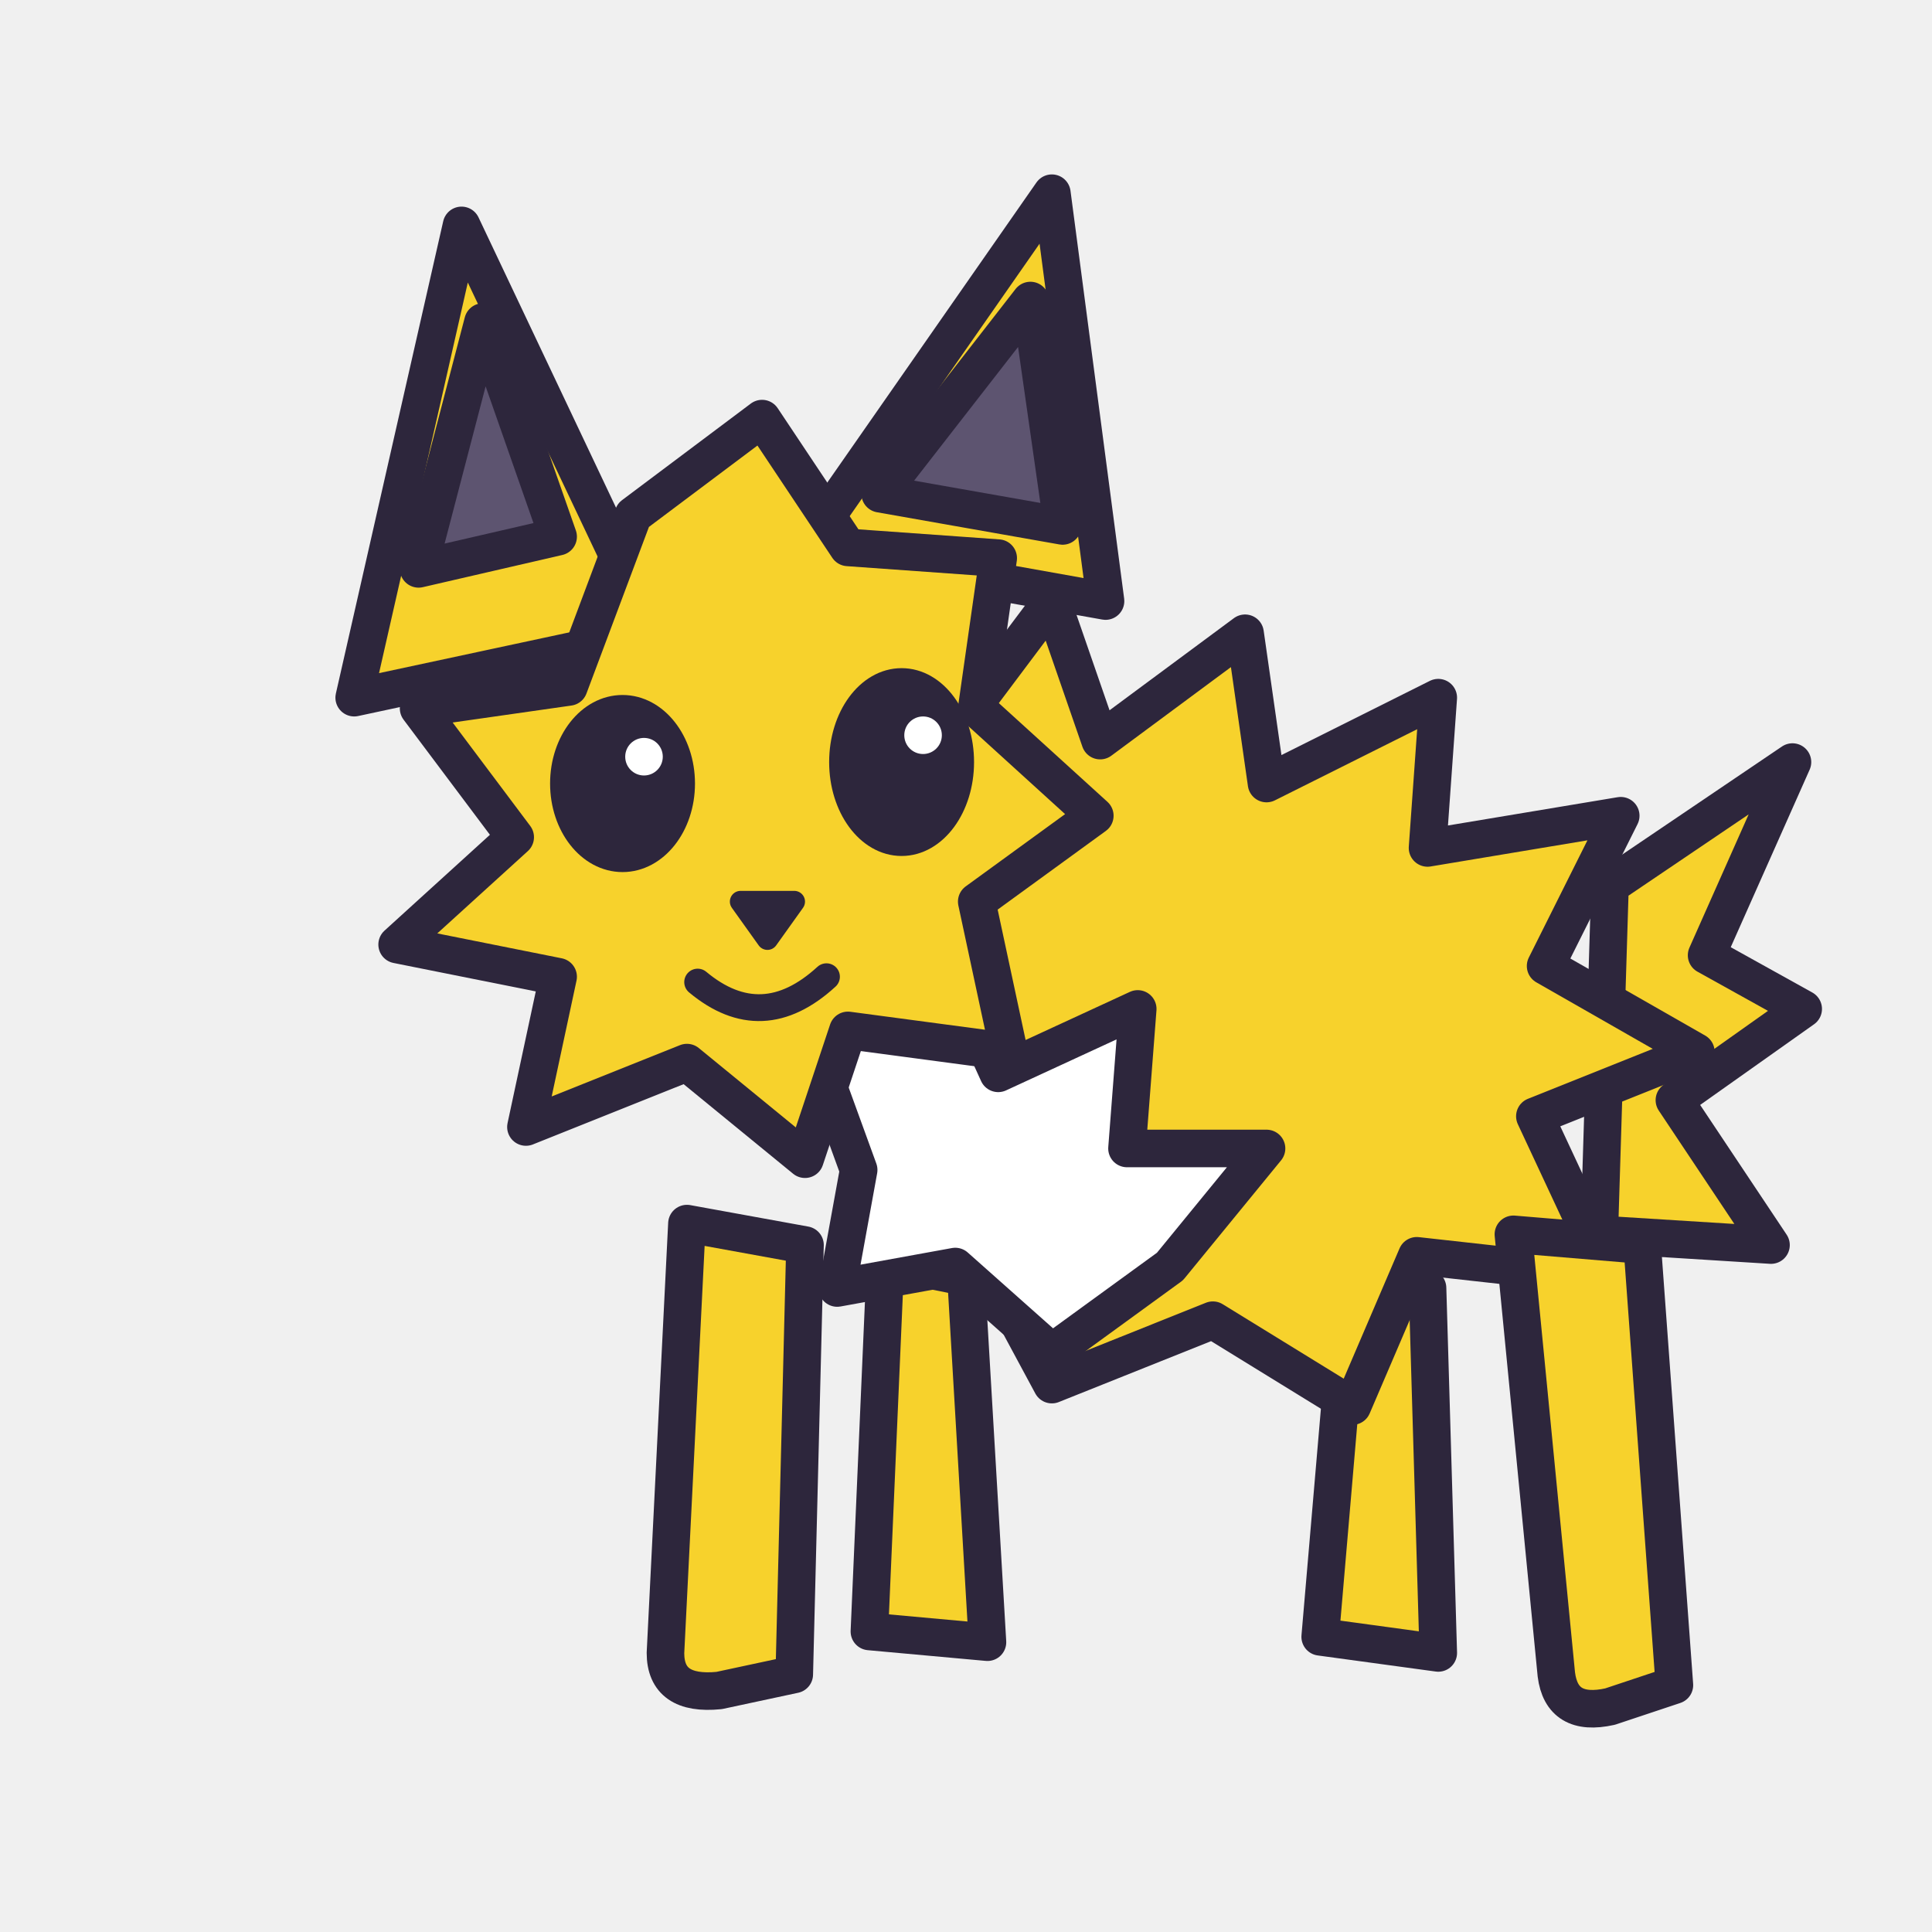
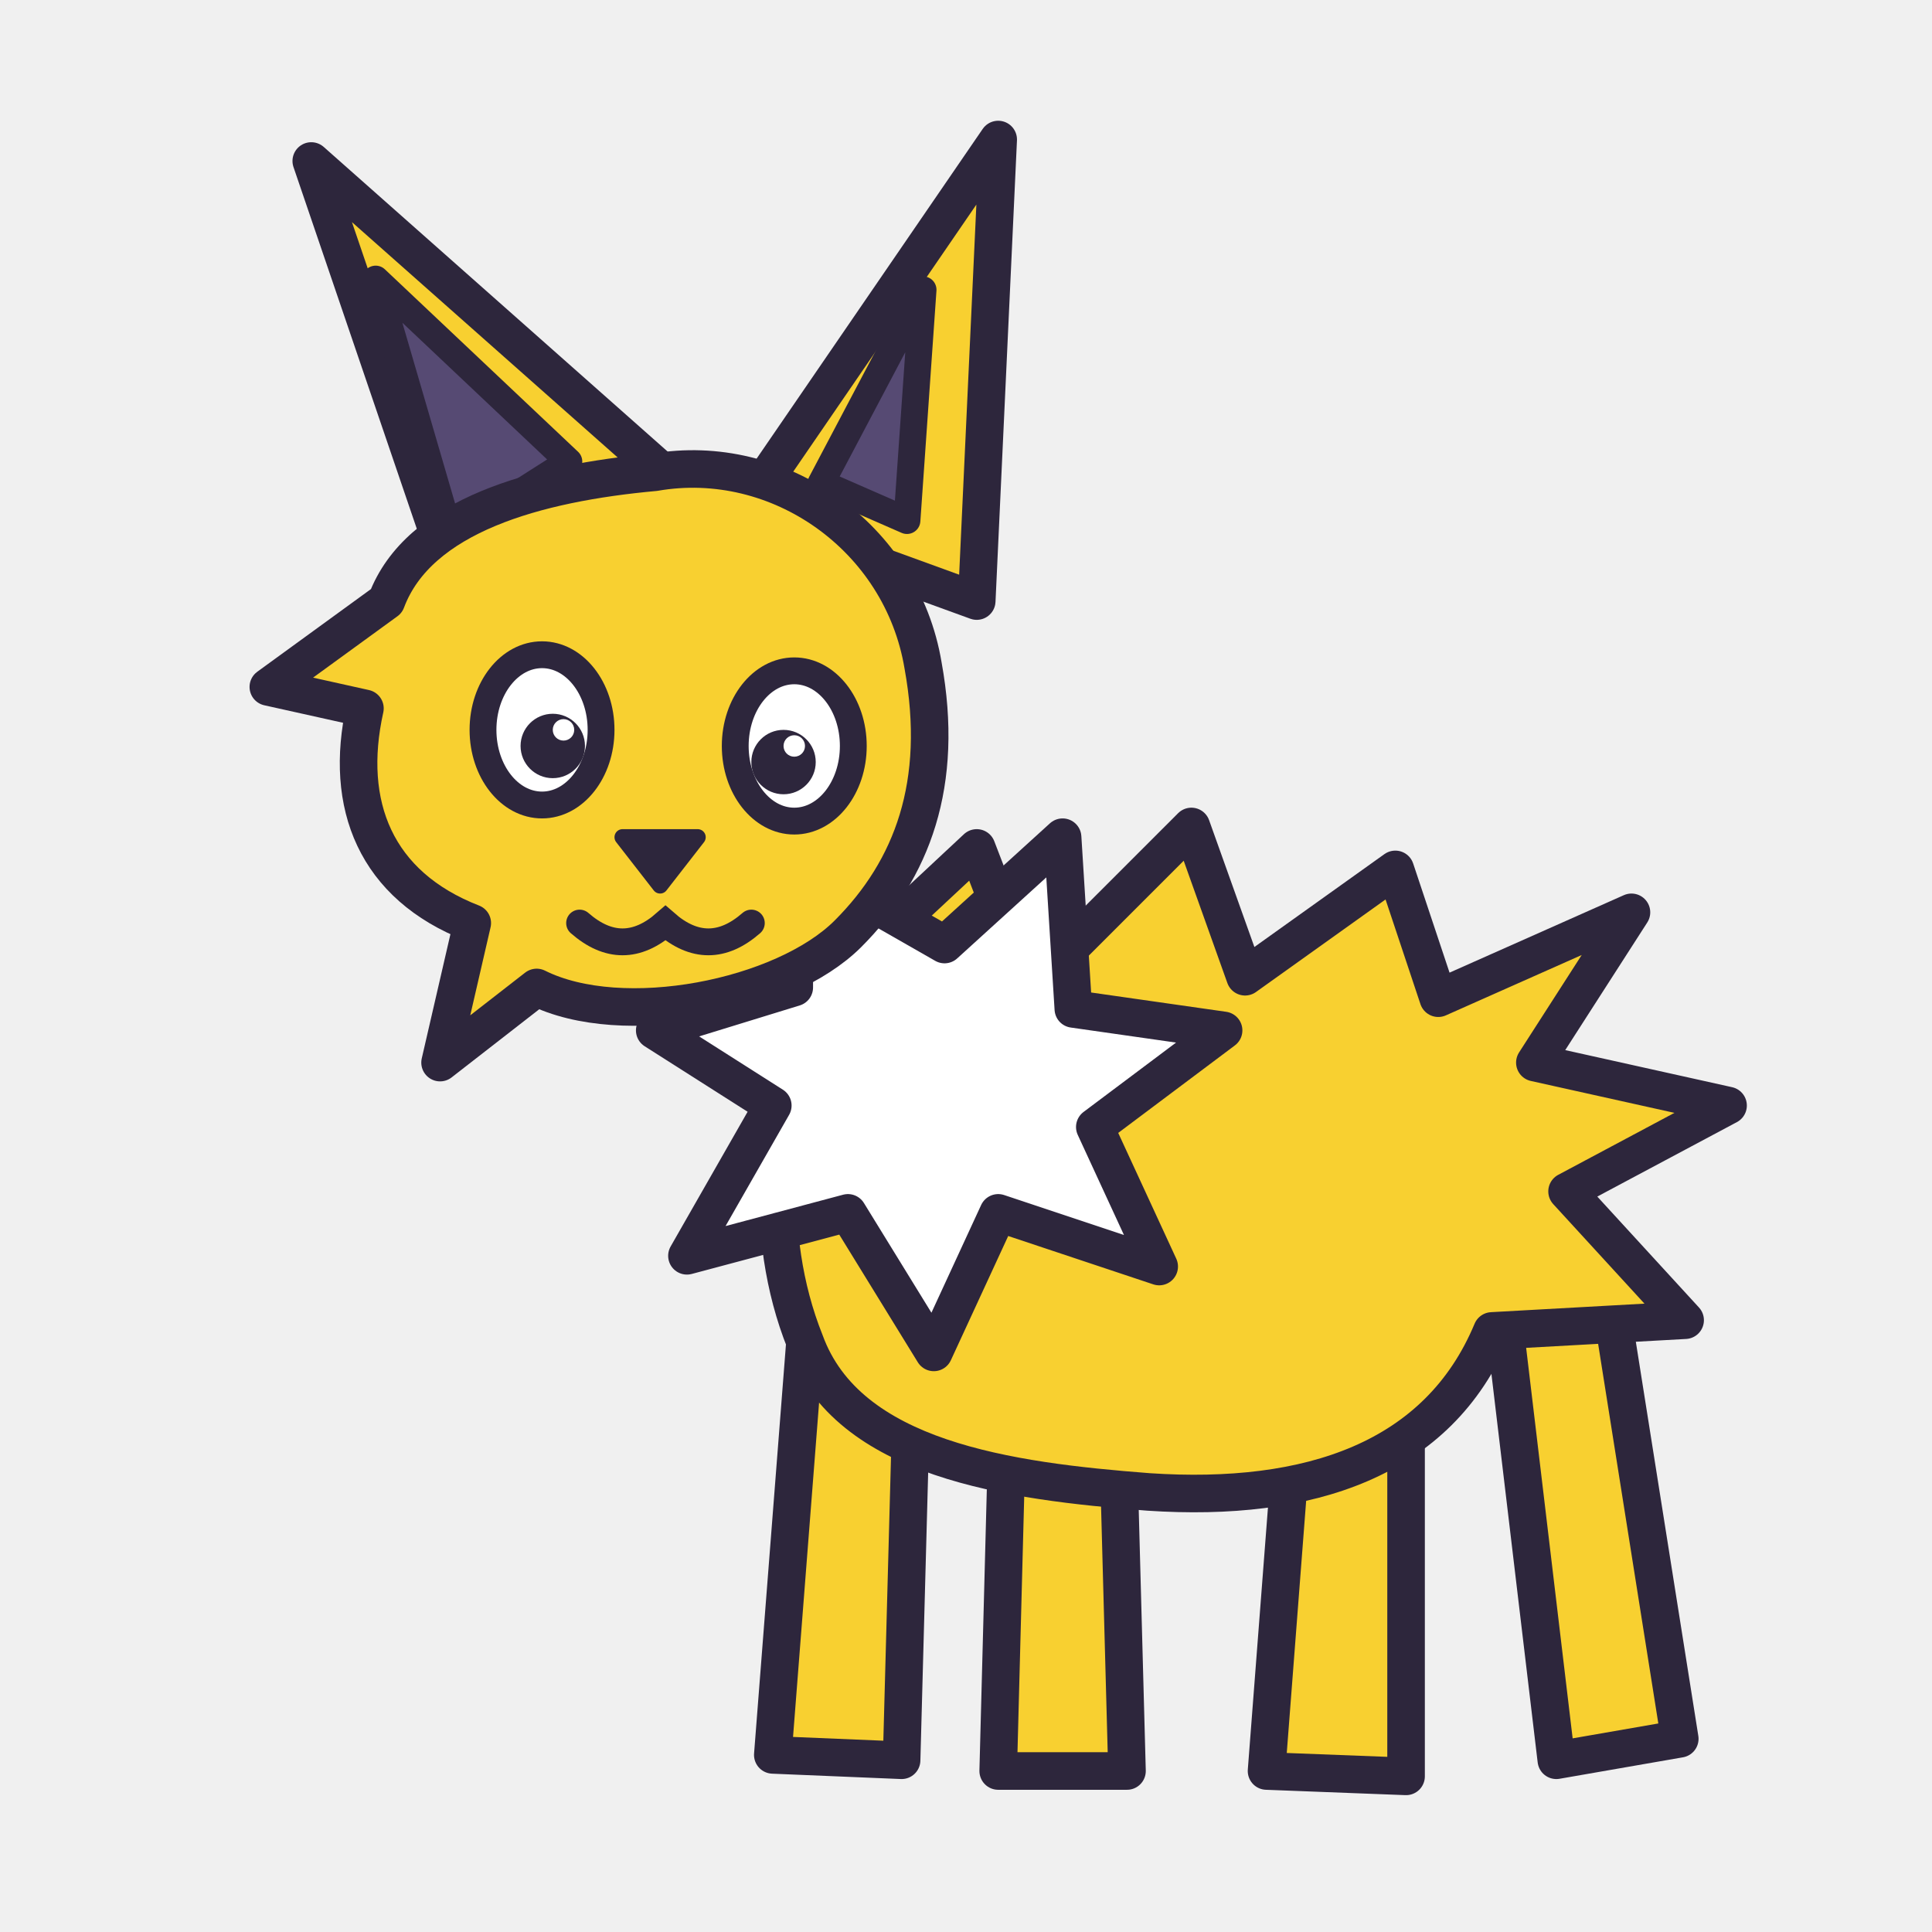
<svg xmlns="http://www.w3.org/2000/svg" viewBox="0 0 360 360">
-   <g stroke="#2d263c" stroke-width="7" stroke-linejoin="round" stroke-linecap="round">
-     <path d="M300 165 L334 142 L318 178 L336 188 L312 205 L330 232 L298 230 Z" fill="#f7d22c" />
-     <path d="M252 235 L246 305 L268 308 L266 240 Z" fill="#f7d22c" />
-     <path d="M165 235 L162 304 L184 306 L180 238 Z" fill="#f7d22c" />
-     <path d="M175 140 L196 112 L205 138 L232 118 L236 146 L268 130 L266 158 L302 152 L288 180 L316 196 L286 208 L300 238 L264 234 L252 262 L226 246 L196 258 L182 232 L160 226 Z" fill="#f7d22c" />
-     <path d="M282 230 L290 312 Q291 320 300 318 L312 314 L306 232 Z" fill="#f7d22c" />
-     <path d="M128 228 L124 308 Q124 316 134 315 L148 312 L150 232 Z" fill="#f7d22c" />
-     <path d="M152 196 L176 178 L186 200 L212 188 L210 214 L236 214 L218 236 L196 252 L178 236 L156 240 L160 218 Z" fill="#ffffff" />
-     <path d="M86 42 L122 118 L66 130 Z" fill="#f7d22c" />
-     <path d="M196 36 L206 112 L150 102 Z" fill="#f7d22c" />
-     <path d="M90 60 L104 100 L78 106 Z" fill="#5d5470" />
-     <path d="M192 56 L198 98 L164 92 Z" fill="#5d5470" />
-     <path d="M118 96 L142 78 L158 102 L186 104 L182 132 L204 152 L182 168 L188 196 L158 192 L150 216 L128 198 L98 210 L104 182 L74 176 L96 156 L78 132 L106 128 Z" fill="#f7d22c" />
-     <ellipse cx="116" cy="146" rx="11" ry="14" fill="#2d263c" stroke-width="5" />
-     <ellipse cx="168" cy="142" rx="11" ry="15" fill="#2d263c" stroke-width="5" />
-     <circle cx="120" cy="141" r="3.5" fill="#ffffff" stroke="none" />
-     <circle cx="172" cy="137" r="3.5" fill="#ffffff" stroke="none" />
-     <path d="M138 168 L148 168 L143 175 Z" fill="#2d263c" stroke-width="4" />
-     <path d="M130 183 Q142 193 154 182" fill="none" stroke-width="5" />
-   </g>
+   <path d="M88,118 L58,30 L128,92 Z" fill="#F8D030" stroke="#2d263c" stroke-width="7" stroke-linejoin="round" stroke-linecap="round" />
+   <path d="M138,96 L186,26 L182,112 Z" fill="#F8D030" stroke="#2d263c" stroke-width="7" stroke-linejoin="round" stroke-linecap="round" />
+   <path d="M84,100 L70,52 L106,86 Z" fill="#564a73" stroke="#2d263c" stroke-width="5" stroke-linejoin="round" />
+   <path d="M153,90 L172,54 L169,97 Z" fill="#564a73" stroke="#2d263c" stroke-width="5" stroke-linejoin="round" />
+   <path d="M242,252 L236,330 L262,331 L262,256 Z" fill="#F8D030" stroke="#2d263c" stroke-width="7" stroke-linejoin="round" stroke-linecap="round" />
+   <path d="M280,244 L290,328 L313,324 L300,242 Z" fill="#F8D030" stroke="#2d263c" stroke-width="7" stroke-linejoin="round" stroke-linecap="round" />
+   <path d="M150,250 L144,327 L168,328 L170,254 Z" fill="#F8D030" stroke="#2d263c" stroke-width="7" stroke-linejoin="round" stroke-linecap="round" />
+   <path d="M188,254 L186,330 L210,330 L208,256 Z" fill="#F8D030" stroke="#2d263c" stroke-width="7" stroke-linejoin="round" stroke-linecap="round" />
+   <path d="M152,186 L182,158 L192,184 L222,154 L232,182 L260,162 L268,186 L304,170 L286,198 L322,206 L292,222 L314,246 L278,248 C268,272 244,280 214,278 C188,276 158,272 150,250 C142,230 144,206 152,186 Z" fill="#F8D030" stroke="#2d263c" stroke-width="7" stroke-linejoin="round" stroke-linecap="round" />
+   <path d="M148,160 L176,176 L198,156 L200,188 L228,192 L204,210 L216,236 L186,226 L174,252 L158,226 L128,234 L144,206 L122,192 L148,184 Z" fill="#ffffff" stroke="#2d263c" stroke-width="7" stroke-linejoin="round" stroke-linecap="round" />
+   <path d="M122,88 C145,84 168,100 172,124 C176,146 170,162 158,174 C146,186 116,192 100,184 L82,198 L88,172 C70,165 64,150 68,132 L50,128 L72,112 C78,96 100,90 122,88 Z" fill="#F8D030" stroke="#2d263c" stroke-width="7" stroke-linejoin="round" stroke-linecap="round" />
+   <ellipse cx="101" cy="136" rx="11" ry="14" fill="#ffffff" stroke="#2d263c" stroke-width="5" />
+   <ellipse cx="148" cy="139" rx="11" ry="14" fill="#ffffff" stroke="#2d263c" stroke-width="5" />
+   <circle cx="103" cy="139" r="6" fill="#2d263c" />
+   <circle cx="146" cy="142" r="6" fill="#2d263c" />
+   <circle cx="105" cy="136" r="2" fill="#ffffff" />
+   <circle cx="148" cy="139" r="2" fill="#ffffff" />
+   <path d="M116,156 L130,156 L123,165 Z" fill="#2d263c" stroke="#2d263c" stroke-width="3" stroke-linejoin="round" />
+   <path d="M108,172 Q116,179 124,172 Q132,179 140,172" fill="none" stroke="#2d263c" stroke-width="5" stroke-linecap="round" />
</svg>
